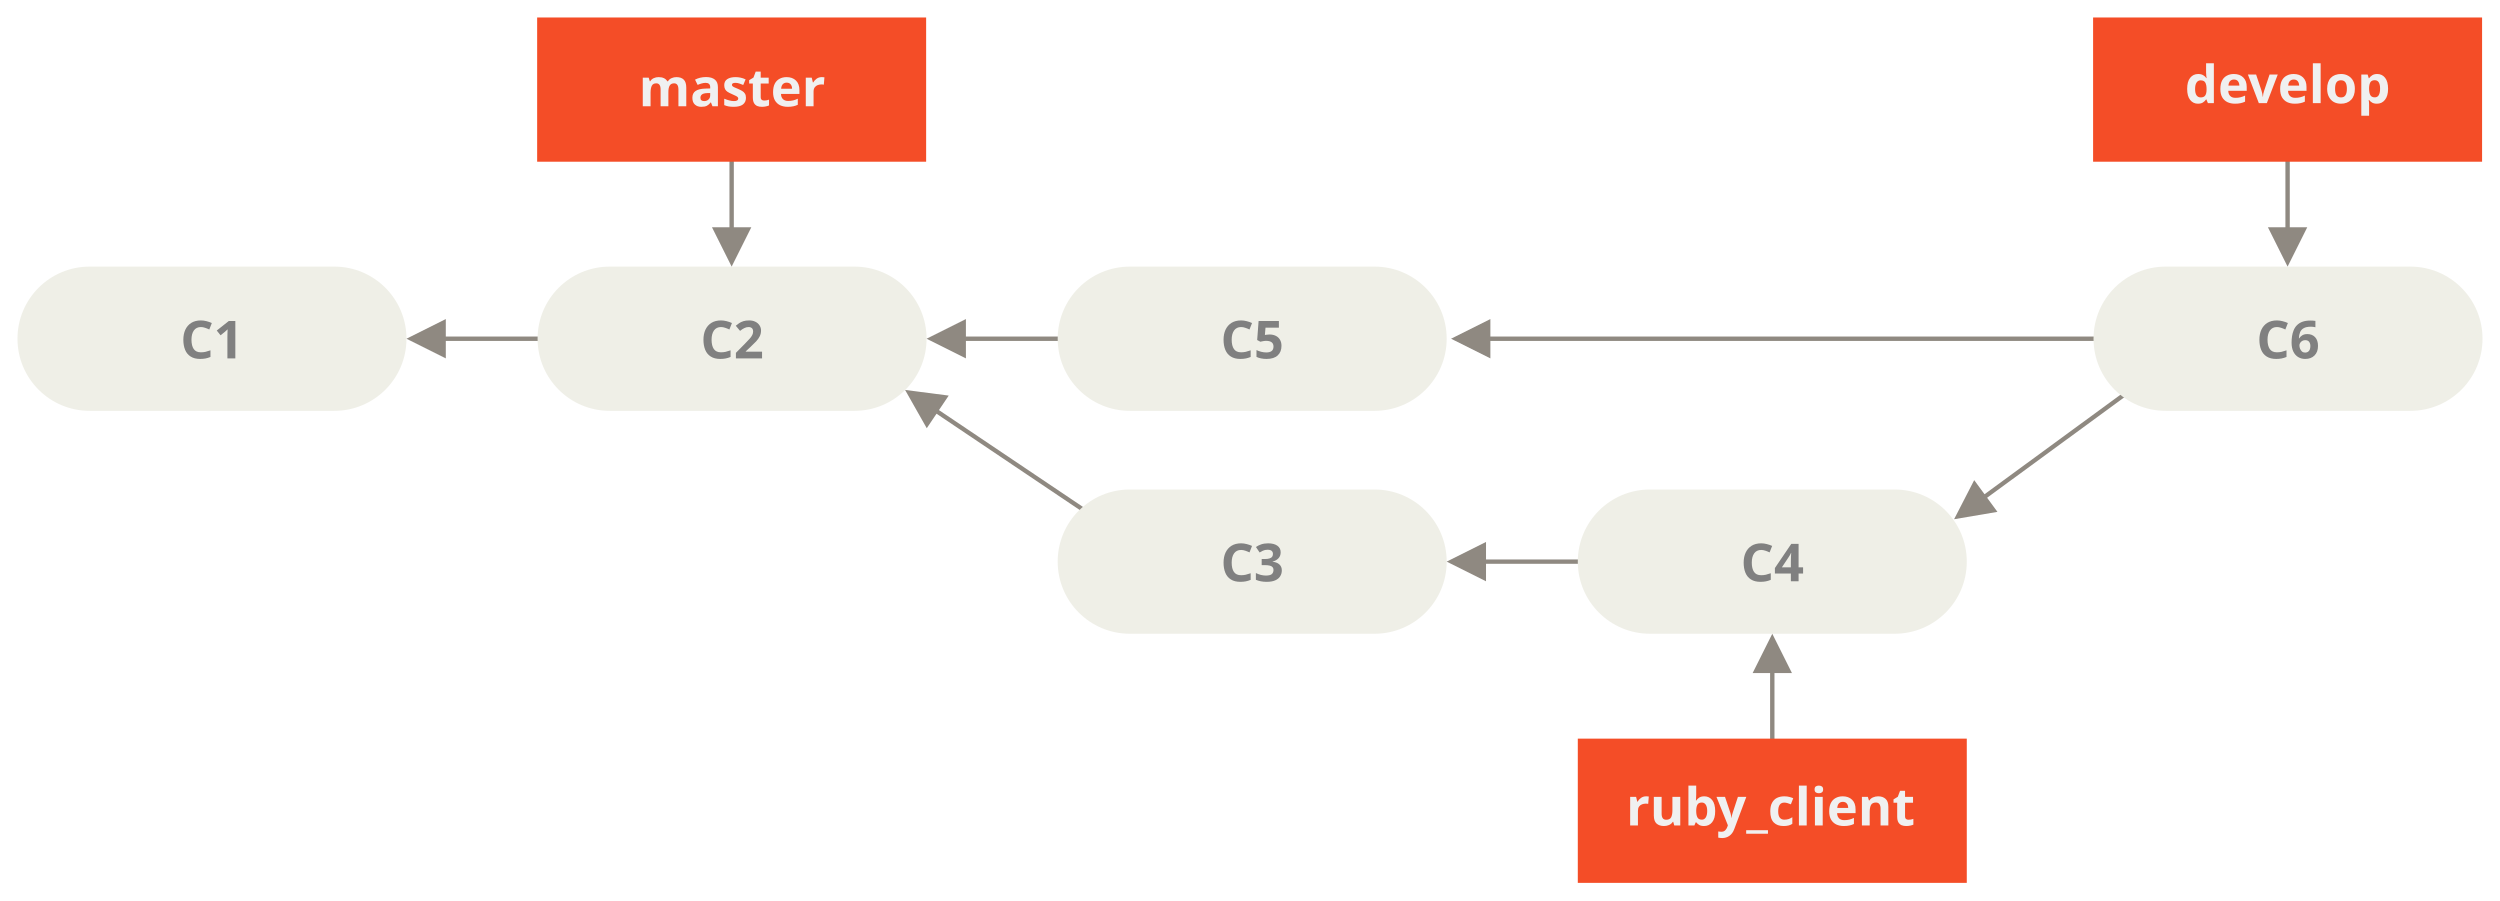
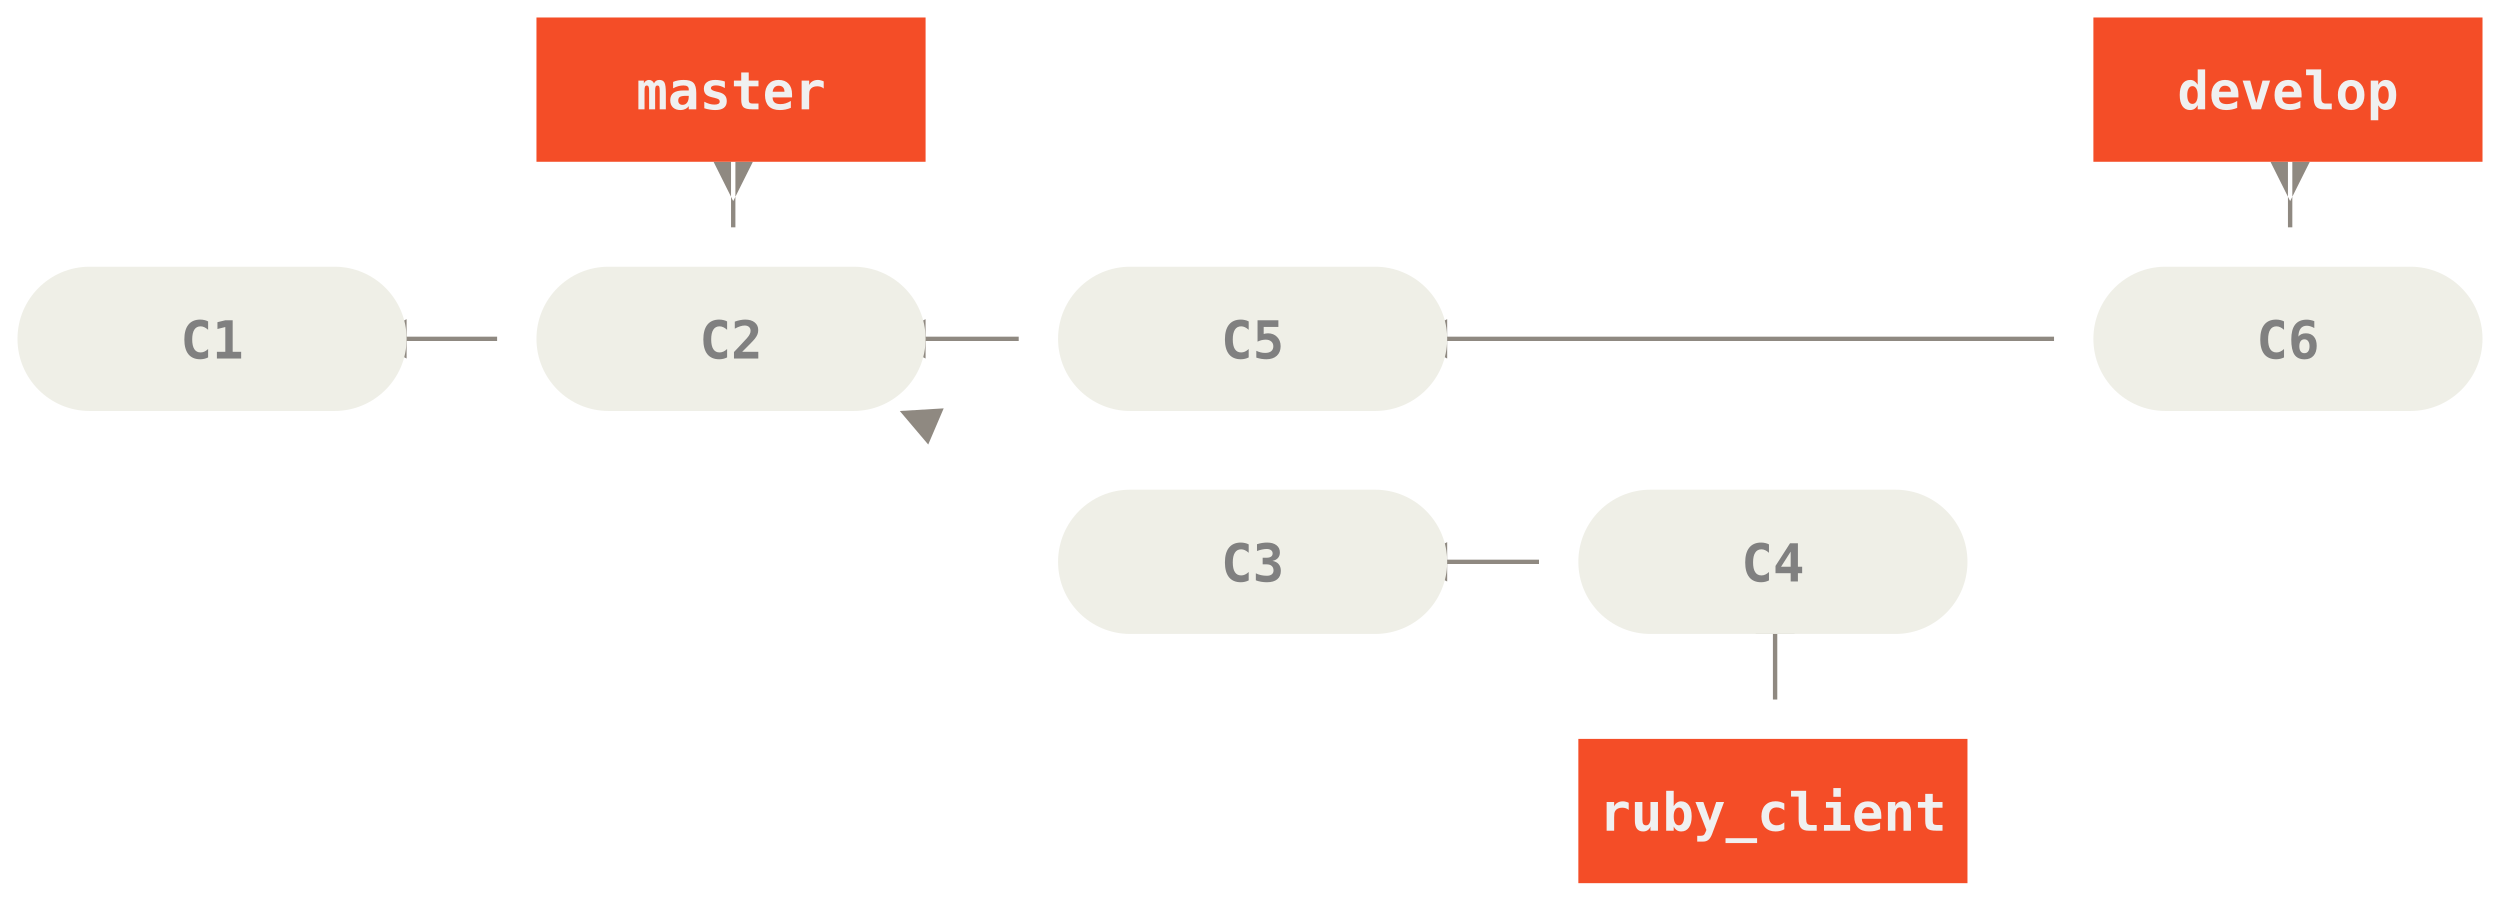
- <svg xmlns="http://www.w3.org/2000/svg" id="svg11866" version="1.1" viewBox="0 0 572 206">
-   <g id="g12042" transform="translate(-2,-5)">
-     <g id="Line-+-brown-2" transform="translate(6,66)" style="fill-rule:evenodd;fill:none">
-       <g id="brown">
-         <rect id="Rectangle-1" width="89" height="33" rx="16.5" ry="16.5" style="fill-rule:evenodd;fill:#efefe7" />
-         <text id="C6" font-size="12px" font-weight="700" style="fill:#979797;font-family:'Source Code Pro';font-size:12px;font-weight:700;text-anchor:middle">
-           <tspan id="tspan11782" x="44.5" y="21" style="fill:gray">C1</tspan>
-         </text>
-       </g>
-     </g>
-     <path id="Line-4" d="m104 82h45v1h-45v4l-9-4.5 9-4.5z" style="fill:#8f8981" />
-     <g id="g11794" transform="translate(125,66)" style="fill-rule:evenodd;fill:none">
-       <rect id="rect11788" width="89" height="33" rx="16.5" ry="16.5" style="fill-rule:evenodd;fill:#efefe7" />
-       <text id="text11792" font-size="12px" font-weight="700" style="fill:#979797;font-family:'Source Code Pro';font-size:12px;font-weight:700;text-anchor:middle">
-         <tspan id="tspan11790" x="44.5" y="21" style="fill:gray">C2</tspan>
-       </text>
-     </g>
-     <path id="Line-3" d="m223 82h45v1h-45v4l-9-4.5 9-4.5z" style="fill:#8f8981" />
-     <g id="g11803" transform="translate(244,66)" style="fill-rule:evenodd;fill:none">
-       <rect id="rect11797" width="89" height="33" rx="16.5" ry="16.5" style="fill-rule:evenodd;fill:#efefe7" />
-       <text id="text11801" font-size="12px" font-weight="700" style="fill:#979797;font-family:'Source Code Pro';font-size:12px;font-weight:700;text-anchor:middle">
-         <tspan id="tspan11799" x="44.5" y="21" style="fill:gray">C5</tspan>
-       </text>
-     </g>
-     <g id="Line-+-brown-5" transform="translate(209,94)" style="fill-rule:evenodd;fill:none">
-       <path id="Line" d="m7.833 4.828 51.361 34.536-.558.83-51.361-34.536-2.232 3.319-4.958-8.756 9.98 1.288z" style="fill-rule:nonzero;fill:#8f8981" />
-       <g id="g11812" transform="translate(35,23)">
-         <rect id="rect11806" width="89" height="33" rx="16.5" ry="16.5" style="fill-rule:evenodd;fill:#efefe7" />
-         <text id="text11810" font-size="12px" font-weight="700" style="fill:#979797;font-family:'Source Code Pro';font-size:12px;font-weight:700;text-anchor:middle">
-           <tspan id="tspan11808" x="44.5" y="21" style="fill:gray">C3</tspan>
-         </text>
-       </g>
-     </g>
-     <g id="Line-5-+-brown-5" transform="translate(333,117)" style="fill-rule:evenodd;fill:none">
-       <path id="Line-5" d="m9 16h45v1h-45v4l-9-4.5 9-4.5z" style="fill-rule:nonzero;fill:#8f8981" />
-       <g id="g11822" transform="translate(30)">
-         <rect id="rect11816" width="89" height="33" rx="16.5" ry="16.5" style="fill-rule:evenodd;fill:#efefe7" />
-         <text id="text11820" font-size="12px" font-weight="700" style="fill:#979797;font-family:'Source Code Pro';font-size:12px;font-weight:700;text-anchor:middle">
-           <tspan id="tspan11818" x="44.5" y="21" style="fill:gray">C4</tspan>
-         </text>
-       </g>
-     </g>
-     <path id="path11825" d="m343 82h163v1h-163v4l-9-4.5 9-4.5z" style="fill:#8f8981" />
-     <path id="Line-6" d="m456.06 118.08 49.545-36.274.591.807-49.545 36.274 2.363 3.227-9.92 1.686 4.603-8.947z" style="fill:#8f8981" />
-     <g id="g11834" transform="translate(481,66)" style="fill-rule:evenodd;fill:none">
-       <rect id="rect11828" width="89" height="33" rx="16.5" ry="16.5" style="fill-rule:evenodd;fill:#efefe7" />
-       <text id="text11832" font-size="12px" font-weight="700" style="fill:#979797;font-family:'Source Code Pro';font-size:12px;font-weight:700;text-anchor:middle">
-         <tspan id="tspan11830" x="44.5" y="21" style="fill:gray">C6</tspan>
-       </text>
-     </g>
-     <g id="g11989">
-       <path id="Line-2" transform="translate(482.9,9)" d="m42 48v-43h1v43h4l-4.5 9-4.5-9z" style="fill:#8f8981" />
-       <g id="g11982">
-         <rect id="Rectangle-2" transform="matrix(.83962 0 0 1 480.9 9)" width="106" height="33" style="fill-rule:evenodd;fill:#f44d27" />
-         <text id="master" transform="translate(472.4 8.602)" font-size="12px" font-weight="700" style="fill-rule:evenodd;fill:#979797;font-family:'Source Code Pro';font-size:12px;font-weight:700;text-anchor:middle">
-           <tspan id="tspan11838" x="53" y="20" style="fill:#f0f0f0">develop</tspan>
-         </text>
-       </g>
-     </g>
-     <g id="g11945">
-       <path id="path11843" transform="translate(126.9,9)" d="m42 48v-43h1v43h4l-4.5 9-4.5-9z" style="fill:#8f8981" />
-       <g id="g11938">
-         <rect id="rect11845" transform="matrix(.83962 0 0 1 124.9 9)" width="106" height="33" style="fill-rule:evenodd;fill:#f44d27" />
-         <text id="text11849" transform="translate(116.5 9.316)" font-size="12px" font-weight="700" style="fill-rule:evenodd;fill:#979797;font-family:'Source Code Pro';font-size:12px;font-weight:700;text-anchor:middle">
-           <tspan id="tspan11847" x="53" y="20" style="fill:#f0f0f0">master</tspan>
-         </text>
-       </g>
-     </g>
-     <g id="g11967">
-       <path id="path11854" transform="translate(365,150)" d="m43 9v32h-1v-32h-4l4.5-9 4.5 9z" style="fill:#8f8981" />
-       <g id="g11960">
-         <rect id="rect11856" transform="matrix(.83962 0 0 1 363 174)" width="106" height="33" style="fill-rule:evenodd;fill:#f44d27" />
-         <text id="text11860" transform="translate(354.1 173.87)" font-size="12px" font-weight="700" style="fill-rule:evenodd;fill:#979797;font-family:'Source Code Pro';font-size:12px;font-weight:700;text-anchor:middle">
-           <tspan id="tspan11858" x="53" y="20" style="fill:#f0f0f0">ruby_client</tspan>
-         </text>
-       </g>
-     </g>
+ <svg xmlns="http://www.w3.org/2000/svg" version="1.1" width="1143.6" height="412" viewBox="0 0 571.8 206">
+   <path d="m93 77h20.7v1h-20.7v4l-9-4.5 9-4.5z" fill="#8f8981" />
+   <path d="m211.7 77h21.3v1h-21.3v4l-9-4.5 9-4.5z" fill="#8f8981" />
+   <path d="M247.903 112 L214.073 97.538 L215.841 93.4 L205.797 94 L212.304 101.676 L214.073 97.538 Z" fill="#8f8981" />
+   <path d="m331 128h21v1h-21v4l-9-4.5 9-4.5z" fill="#8f8981" />
+   <path d="m331 77h138.8v1h-138.8v4l-9-4.5 9-4.5z" fill="#8f8981" />
+   <path d="m167.2 37v15h1v-15h4l-4.5 9-4.5-9z" fill="#8f8981" />
+   <path d="m523.3 37v15h1v-15h4l-4.5 9-4.5-9z" fill="#8f8981" />
+   <path d="m405.5 145v15h1v-15h4l-4.5-9-4.5 9z" fill="#8f8981" />
+   <g>
+     <rect x="4" y="61" width="89" height="33" rx="16.5" ry="16.5" fill="#efefe7" />
+     <text font-size="12px" font-weight="700" font-family="'JetBrains Mono', 'Source Code Pro', monospace" text-anchor="middle">
+       <tspan x="48.5" y="82" fill="gray">C1</tspan>
+     </text>
+   </g>
+   <g>
+     <rect x="122.7" y="61" width="89" height="33" rx="16.5" ry="16.5" fill="#efefe7" />
+     <text font-size="12px" font-weight="700" font-family="'JetBrains Mono', 'Source Code Pro', monospace" text-anchor="middle">
+       <tspan x="167.2" y="82" fill="gray">C2</tspan>
+     </text>
+   </g>
+   <g>
+     <rect x="242" y="61" width="89" height="33" rx="16.5" ry="16.5" fill="#efefe7" />
+     <text font-size="12px" font-weight="700" font-family="'JetBrains Mono', 'Source Code Pro', monospace" text-anchor="middle">
+       <tspan x="286.5" y="82" fill="gray">C5</tspan>
+     </text>
+   </g>
+   <g>
+     <rect x="242" y="112" width="89" height="33" rx="16.5" ry="16.5" fill="#efefe7" />
+     <text font-size="12px" font-weight="700" font-family="'JetBrains Mono', 'Source Code Pro', monospace" text-anchor="middle">
+       <tspan x="286.5" y="133" fill="gray">C3</tspan>
+     </text>
+   </g>
+   <g>
+     <rect x="361" y="112" width="89" height="33" rx="16.5" ry="16.5" fill="#efefe7" />
+     <text font-size="12px" font-weight="700" font-family="'JetBrains Mono', 'Source Code Pro', monospace" text-anchor="middle">
+       <tspan x="405.5" y="133" fill="gray">C4</tspan>
+     </text>
+   </g>
+   <g>
+     <rect x="478.8" y="61" width="89" height="33" rx="16.5" ry="16.5" fill="#efefe7" />
+     <text font-size="12px" font-weight="700" font-family="'JetBrains Mono', 'Source Code Pro', monospace" text-anchor="middle">
+       <tspan x="523.3" y="82" fill="gray">C6</tspan>
+     </text>
+   </g>
+   <g>
+     <rect x="478.8" y="4" width="89" height="33" fill="#f44d27" />
+     <text font-size="12px" font-weight="700" font-family="'JetBrains Mono', 'Source Code Pro', monospace" text-anchor="middle">
+       <tspan x="523.3" y="25" fill="#f0f0f0">develop</tspan>
+     </text>
+   </g>
+   <g>
+     <rect x="122.7" y="4" width="89" height="33" fill="#f44d27" />
+     <text font-size="12px" font-weight="700" font-family="'JetBrains Mono', 'Source Code Pro', monospace" text-anchor="middle">
+       <tspan x="167.2" y="25" fill="#f0f0f0">master</tspan>
+     </text>
+   </g>
+   <g>
+     <rect x="361" y="169" width="89" height="33" fill="#f44d27" />
+     <text font-size="12px" font-weight="700" font-family="'JetBrains Mono', 'Source Code Pro', monospace" text-anchor="middle">
+       <tspan x="405.5" y="190" fill="#f0f0f0">ruby_client</tspan>
+     </text>
  </g>
</svg>
